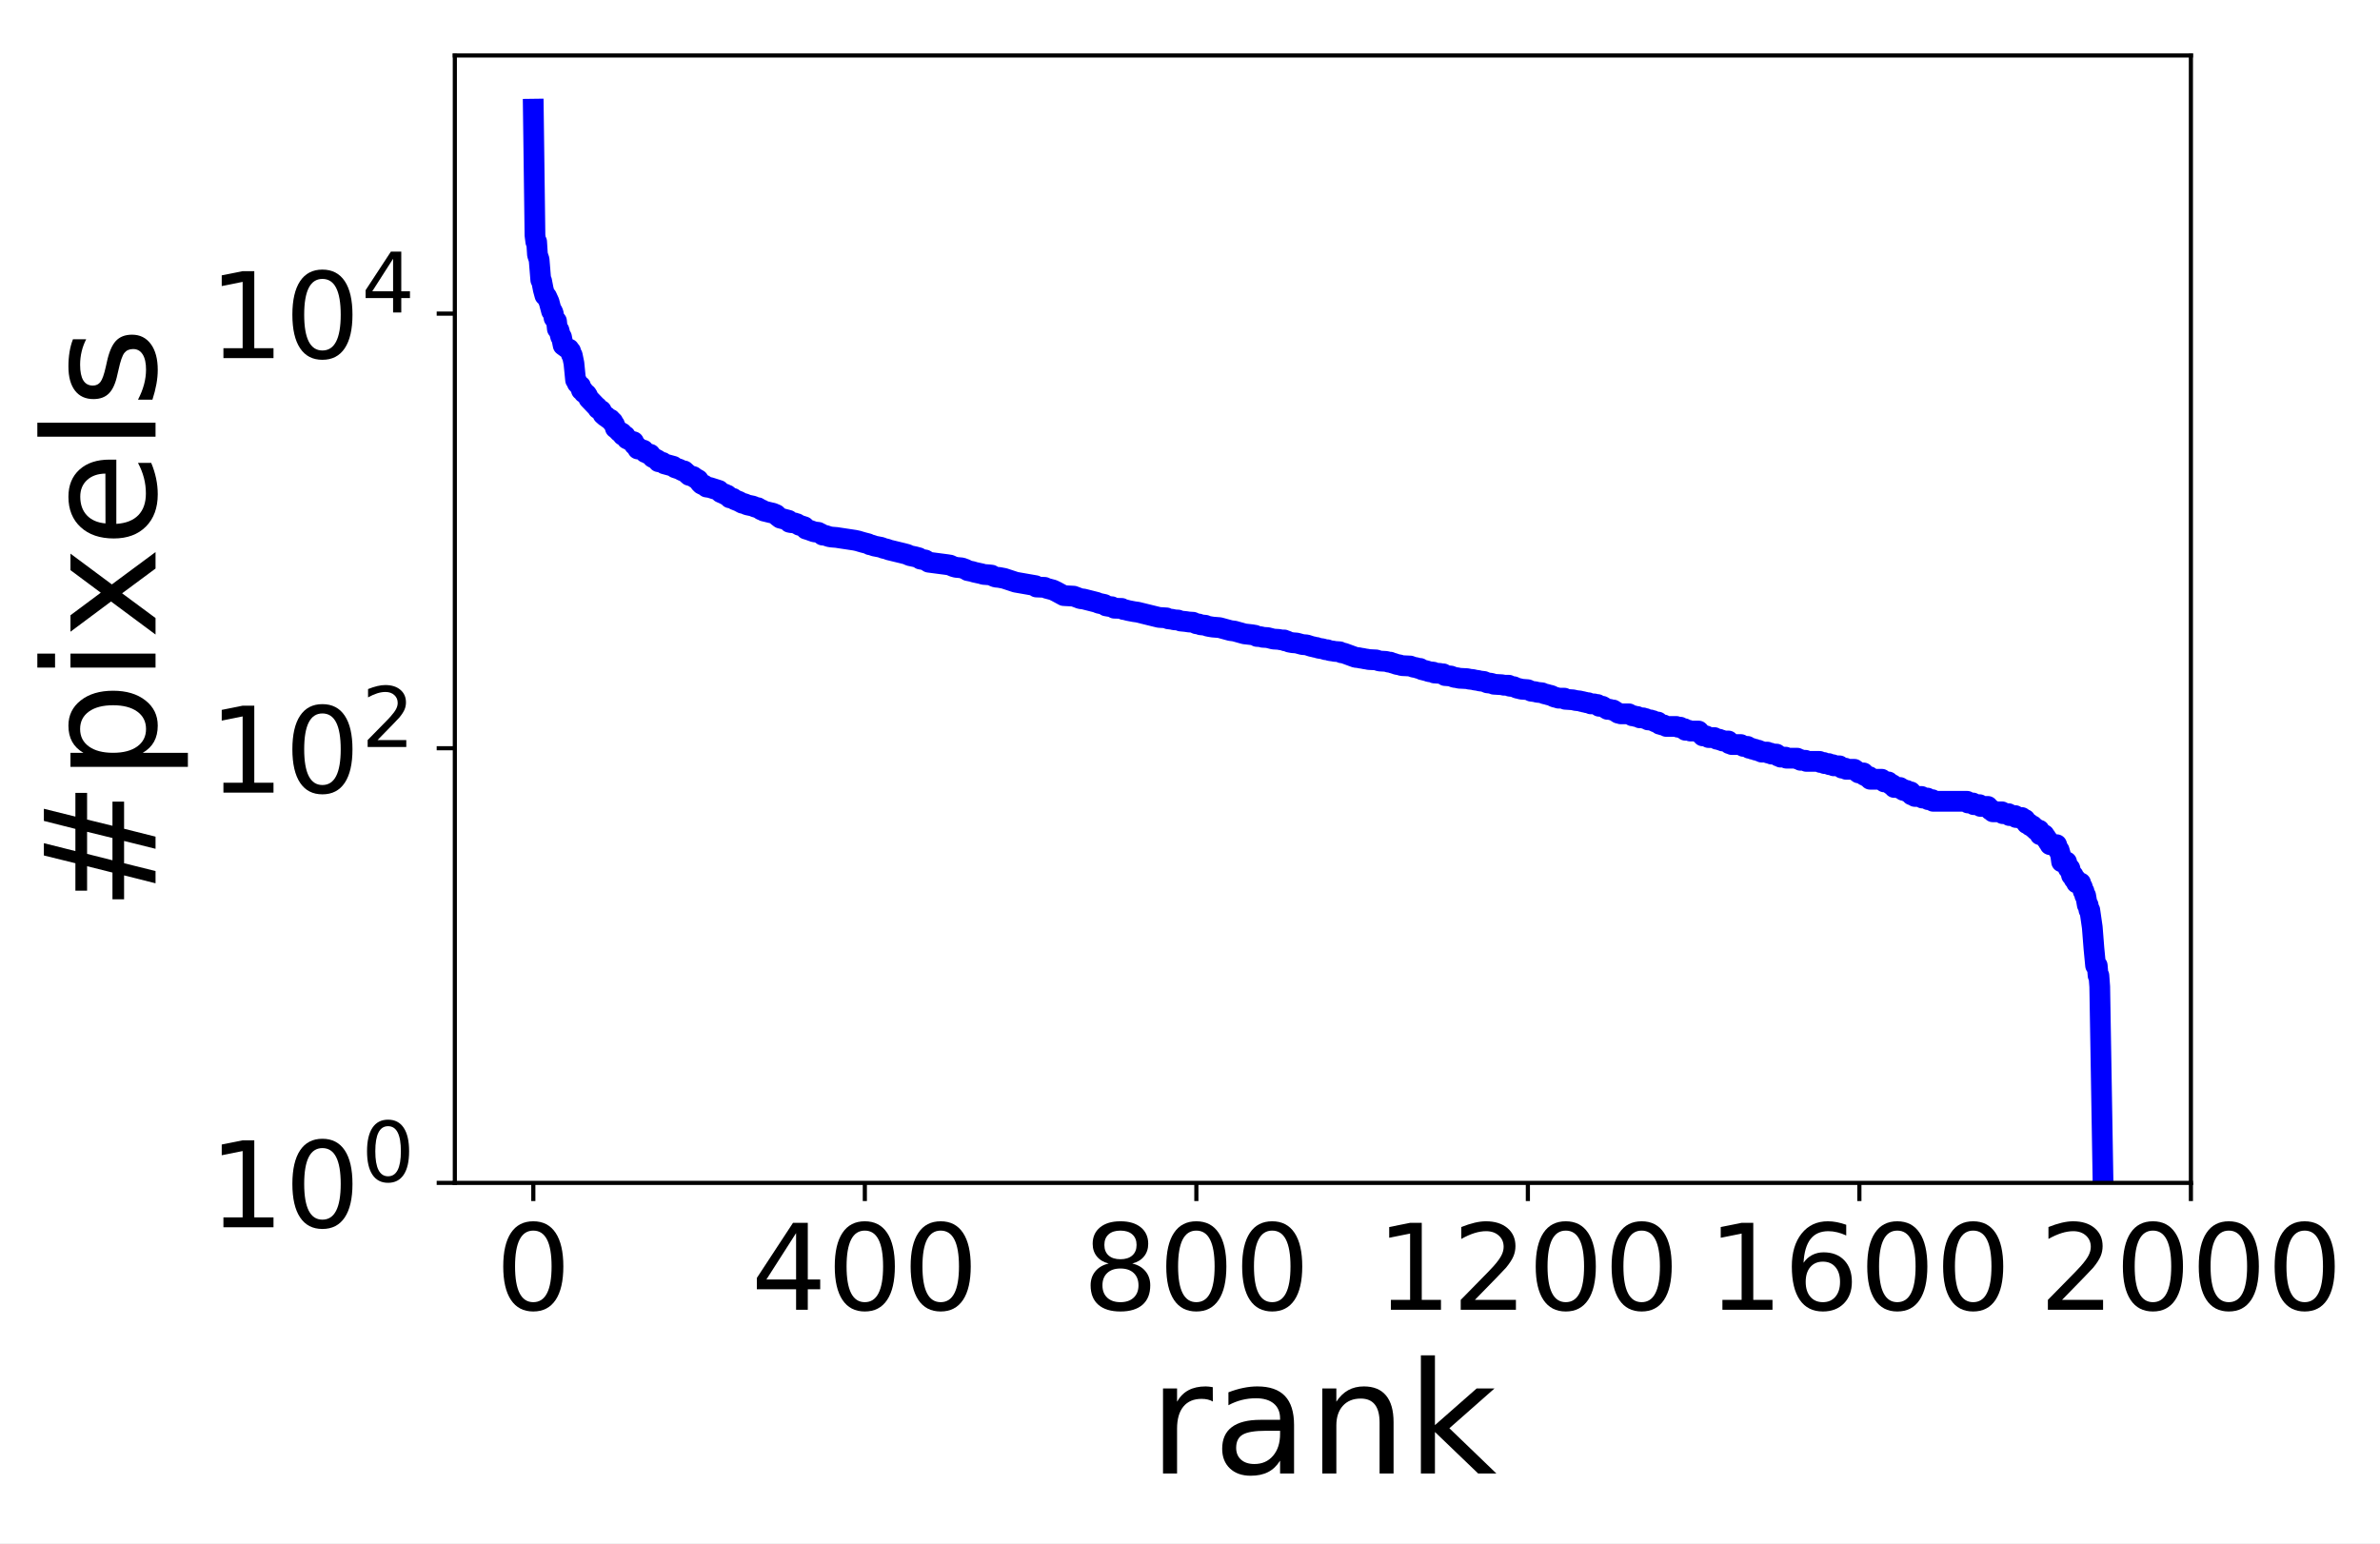
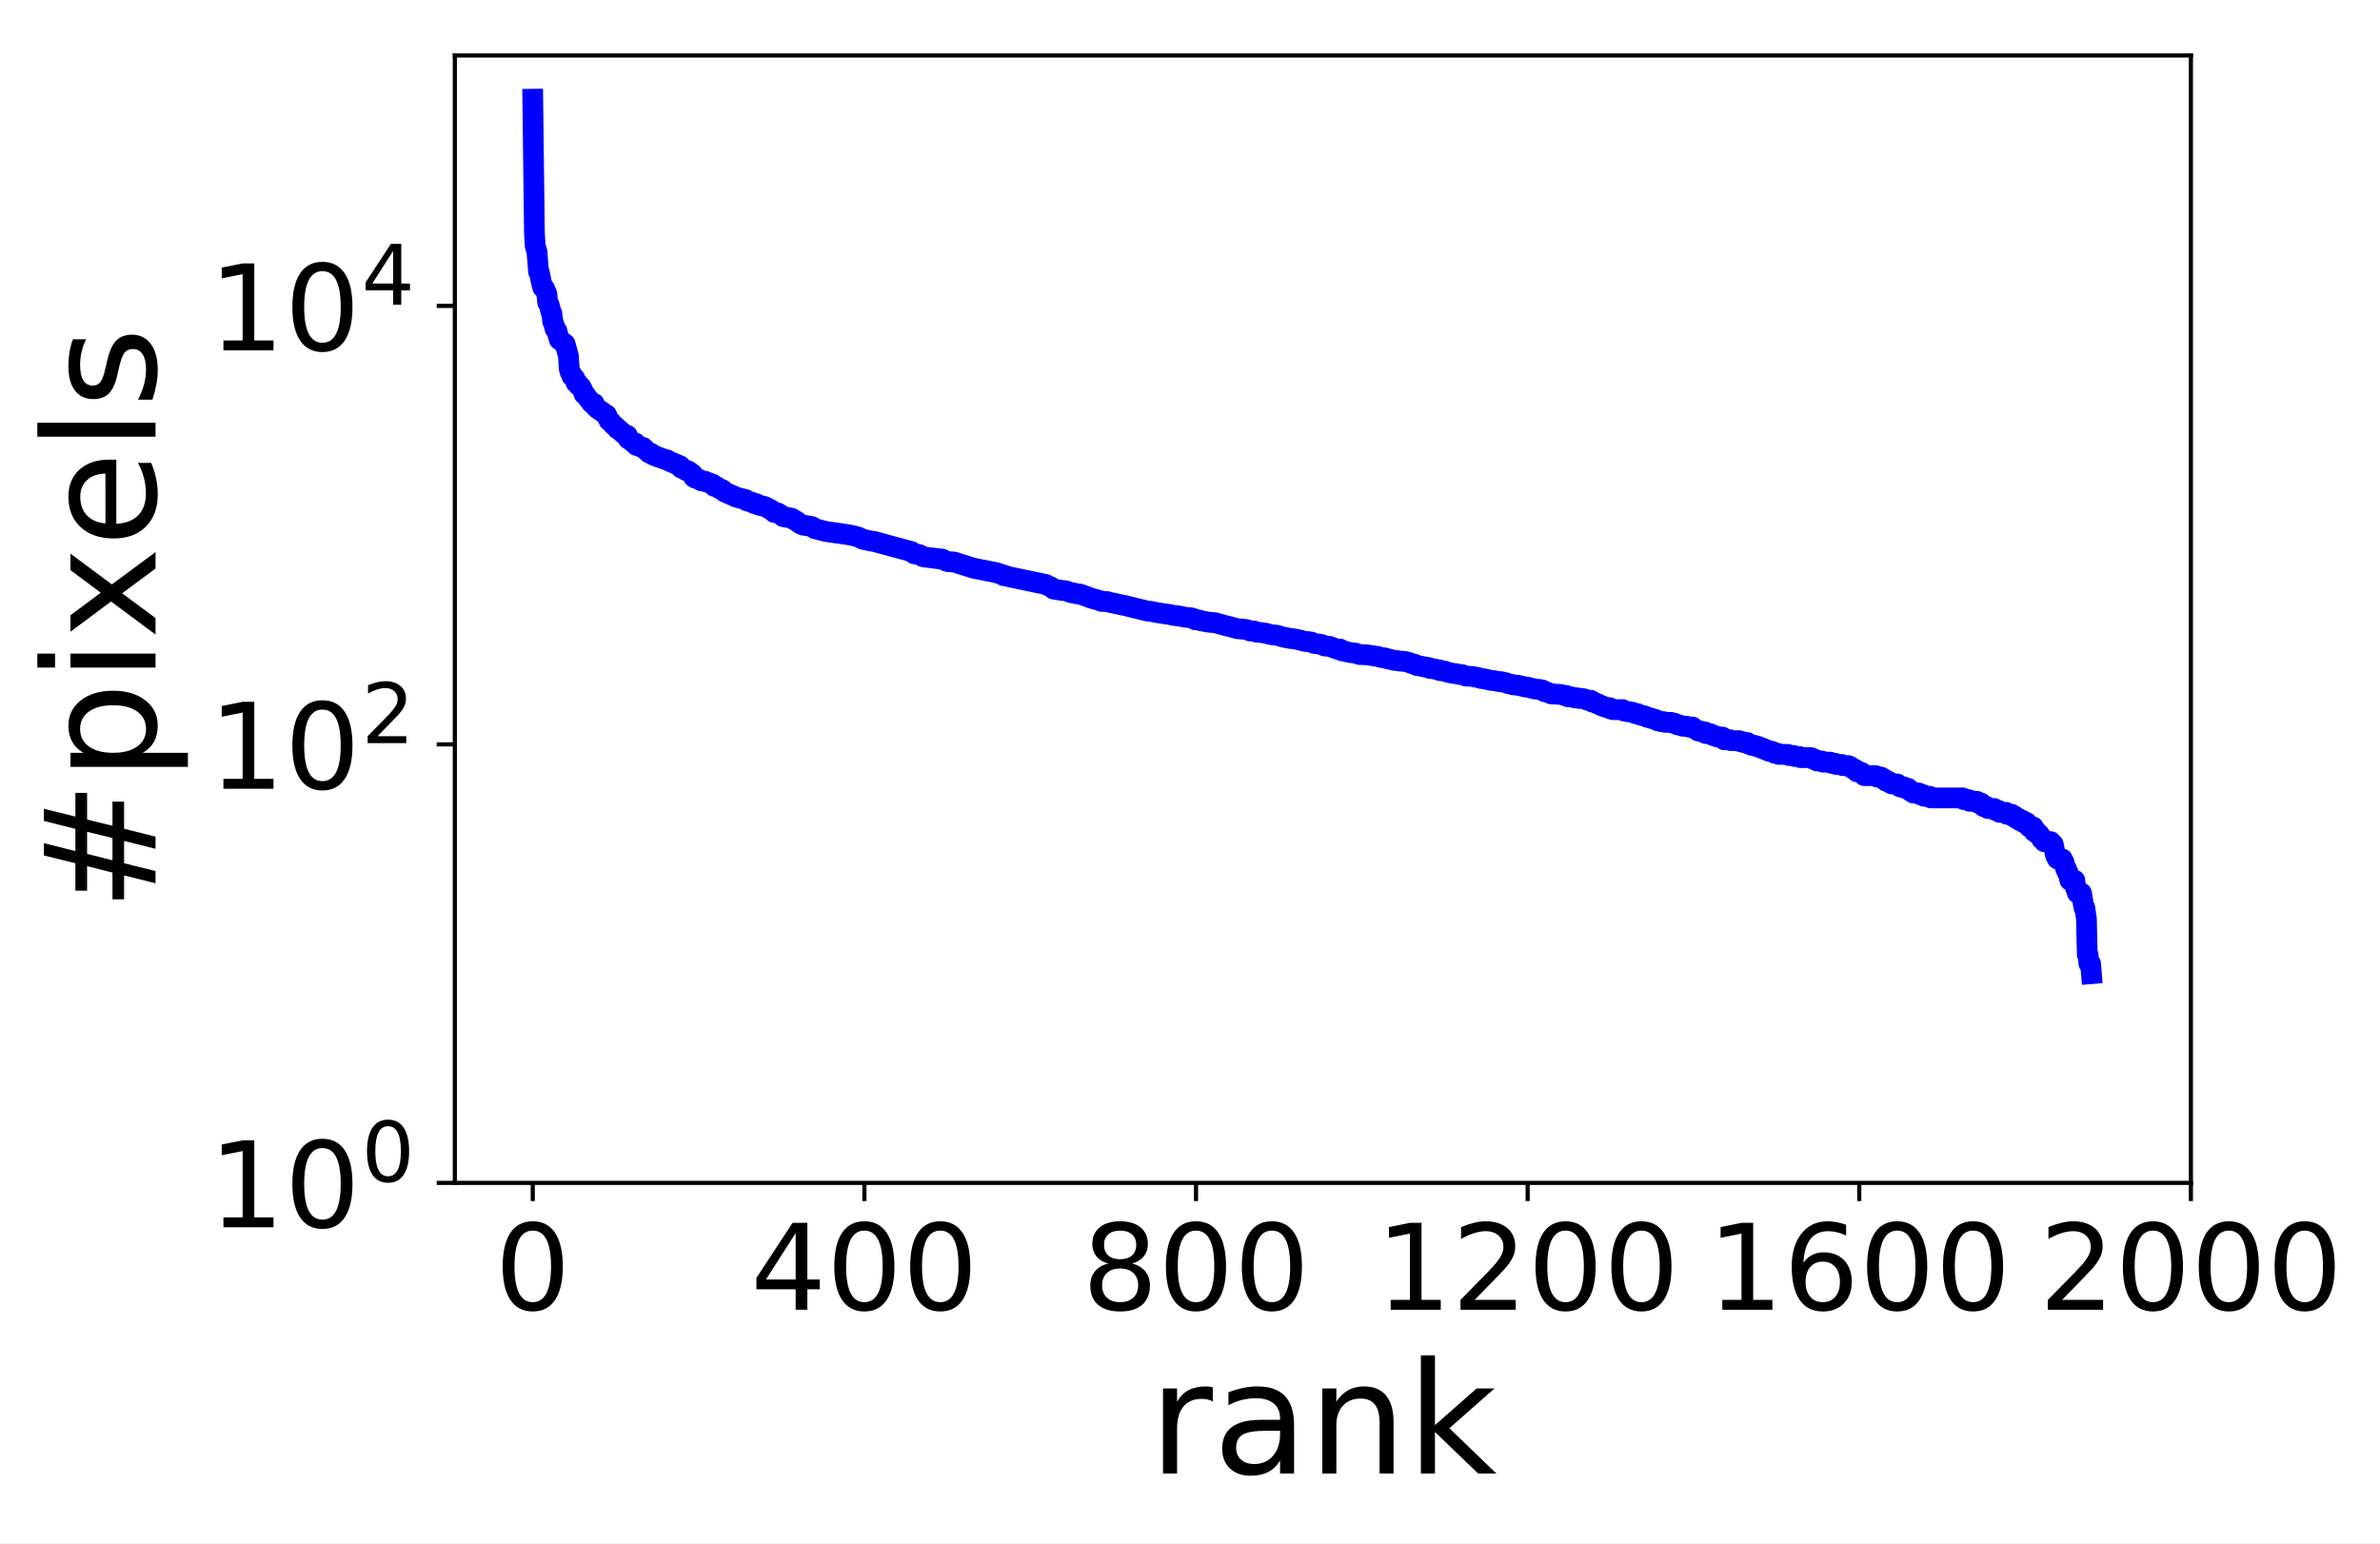
<svg xmlns="http://www.w3.org/2000/svg" xmlns:xlink="http://www.w3.org/1999/xlink" height="297.634pt" version="1.1" viewBox="0 0 458.982 297.634" width="458.982pt">
  <defs>
    <style type="text/css">
*{stroke-linecap:butt;stroke-linejoin:round;}
  </style>
  </defs>
  <g id="figure_1">
    <g id="patch_1">
      <path d="M 0 297.634  L 458.982 297.634  L 458.982 0  L 0 0  z " style="fill:#ffffff;" />
    </g>
    <g id="axes_1">
      <g id="patch_2">
        <path d="M 87.714 228.14  L 422.514 228.14  L 422.514 10.7  L 87.714 10.7  z " style="fill:#ffffff;" />
      </g>
      <g id="matplotlib.axis_1">
        <g id="xtick_1">
          <g id="line2d_1">
            <defs>
-               <path d="M 0 0  L 0 3.5  " id="m5d0ff67a84" style="stroke:#000000;stroke-width:0.8;" />
-             </defs>
-             <g>
-               <use style="stroke:#000000;stroke-width:0.8;" x="102.85" xlink:href="#m5d0ff67a84" y="228.14" />
+               <path d="M 0 0  L 0 3.5  " id="m2ff75be8d4" style="stroke:#000000;stroke-width:0.8;" />
+             </defs>
+             <g>
+               <use style="stroke:#000000;stroke-width:0.8;" x="102.744" xlink:href="#m2ff75be8d4" y="228.14" />
            </g>
          </g>
          <g id="text_1">
            <defs>
              <path d="M 31.781 66.406  Q 24.172 66.406 20.328 58.906  Q 16.5 51.422 16.5 36.375  Q 16.5 21.391 20.328 13.891  Q 24.172 6.391 31.781 6.391  Q 39.453 6.391 43.281 13.891  Q 47.125 21.391 47.125 36.375  Q 47.125 51.422 43.281 58.906  Q 39.453 66.406 31.781 66.406  z M 31.781 74.219  Q 44.047 74.219 50.516 64.516  Q 56.984 54.828 56.984 36.375  Q 56.984 17.969 50.516 8.266  Q 44.047 -1.422 31.781 -1.422  Q 19.531 -1.422 13.062 8.266  Q 6.594 17.969 6.594 36.375  Q 6.594 54.828 13.062 64.516  Q 19.531 74.219 31.781 74.219  z " id="DejaVuSans-48" />
            </defs>
-             <g transform="translate(95.53359 252.6164)scale(0.23 -0.23)">
+             <g transform="translate(95.42673 252.6164)scale(0.23 -0.23)">
              <use xlink:href="#DejaVuSans-48" />
            </g>
          </g>
        </g>
        <g id="xtick_2">
          <g id="line2d_2">
            <g>
-               <use style="stroke:#000000;stroke-width:0.8;" x="166.783" xlink:href="#m5d0ff67a84" y="228.14" />
+               <use style="stroke:#000000;stroke-width:0.8;" x="166.698" xlink:href="#m2ff75be8d4" y="228.14" />
            </g>
          </g>
          <g id="text_2">
            <defs>
              <path d="M 37.797 64.312  L 12.891 25.391  L 37.797 25.391  z M 35.203 72.906  L 47.609 72.906  L 47.609 25.391  L 58.016 25.391  L 58.016 17.188  L 47.609 17.188  L 47.609 0  L 37.797 0  L 37.797 17.188  L 4.891 17.188  L 4.891 26.703  z " id="DejaVuSans-52" />
            </defs>
-             <g transform="translate(144.8326 252.6164)scale(0.23 -0.23)">
+             <g transform="translate(144.7471 252.6164)scale(0.23 -0.23)">
              <use xlink:href="#DejaVuSans-52" />
              <use x="63.623" xlink:href="#DejaVuSans-48" />
              <use x="127.246" xlink:href="#DejaVuSans-48" />
            </g>
          </g>
        </g>
        <g id="xtick_3">
          <g id="line2d_3">
            <g>
-               <use style="stroke:#000000;stroke-width:0.8;" x="230.716" xlink:href="#m5d0ff67a84" y="228.14" />
+               <use style="stroke:#000000;stroke-width:0.8;" x="230.652" xlink:href="#m2ff75be8d4" y="228.14" />
            </g>
          </g>
          <g id="text_3">
            <defs>
              <path d="M 31.781 34.625  Q 24.75 34.625 20.719 30.859  Q 16.703 27.094 16.703 20.516  Q 16.703 13.922 20.719 10.156  Q 24.75 6.391 31.781 6.391  Q 38.812 6.391 42.859 10.172  Q 46.922 13.969 46.922 20.516  Q 46.922 27.094 42.891 30.859  Q 38.875 34.625 31.781 34.625  z M 21.922 38.812  Q 15.578 40.375 12.031 44.719  Q 8.5 49.078 8.5 55.328  Q 8.5 64.062 14.719 69.141  Q 20.953 74.219 31.781 74.219  Q 42.672 74.219 48.875 69.141  Q 55.078 64.062 55.078 55.328  Q 55.078 49.078 51.531 44.719  Q 48 40.375 41.703 38.812  Q 48.828 37.156 52.797 32.312  Q 56.781 27.484 56.781 20.516  Q 56.781 9.906 50.312 4.234  Q 43.844 -1.422 31.781 -1.422  Q 19.734 -1.422 13.25 4.234  Q 6.781 9.906 6.781 20.516  Q 6.781 27.484 10.781 32.312  Q 14.797 37.156 21.922 38.812  z M 18.312 54.391  Q 18.312 48.734 21.844 45.562  Q 25.391 42.391 31.781 42.391  Q 38.141 42.391 41.719 45.562  Q 45.312 48.734 45.312 54.391  Q 45.312 60.062 41.719 63.234  Q 38.141 66.406 31.781 66.406  Q 25.391 66.406 21.844 63.234  Q 18.312 60.062 18.312 54.391  z " id="DejaVuSans-56" />
            </defs>
-             <g transform="translate(208.7654 252.6164)scale(0.23 -0.23)">
+             <g transform="translate(208.7013 252.6164)scale(0.23 -0.23)">
              <use xlink:href="#DejaVuSans-56" />
              <use x="63.623" xlink:href="#DejaVuSans-48" />
              <use x="127.246" xlink:href="#DejaVuSans-48" />
            </g>
          </g>
        </g>
        <g id="xtick_4">
          <g id="line2d_4">
            <g>
-               <use style="stroke:#000000;stroke-width:0.8;" x="294.649" xlink:href="#m5d0ff67a84" y="228.14" />
+               <use style="stroke:#000000;stroke-width:0.8;" x="294.606" xlink:href="#m2ff75be8d4" y="228.14" />
            </g>
          </g>
          <g id="text_4">
            <defs>
              <path d="M 12.406 8.297  L 28.516 8.297  L 28.516 63.922  L 10.984 60.406  L 10.984 69.391  L 28.422 72.906  L 38.281 72.906  L 38.281 8.297  L 54.391 8.297  L 54.391 0  L 12.406 0  z " id="DejaVuSans-49" />
              <path d="M 19.188 8.297  L 53.609 8.297  L 53.609 0  L 7.328 0  L 7.328 8.297  Q 12.938 14.109 22.625 23.891  Q 32.328 33.688 34.812 36.531  Q 39.547 41.844 41.422 45.531  Q 43.312 49.219 43.312 52.781  Q 43.312 58.594 39.234 62.25  Q 35.156 65.922 28.609 65.922  Q 23.969 65.922 18.812 64.312  Q 13.672 62.703 7.812 59.422  L 7.812 69.391  Q 13.766 71.781 18.938 73  Q 24.125 74.219 28.422 74.219  Q 39.75 74.219 46.484 68.547  Q 53.219 62.891 53.219 53.422  Q 53.219 48.922 51.531 44.891  Q 49.859 40.875 45.406 35.406  Q 44.188 33.984 37.641 27.219  Q 31.109 20.453 19.188 8.297  z " id="DejaVuSans-50" />
            </defs>
-             <g transform="translate(265.3813 252.6164)scale(0.23 -0.23)">
+             <g transform="translate(265.3386 252.6164)scale(0.23 -0.23)">
              <use xlink:href="#DejaVuSans-49" />
              <use x="63.623" xlink:href="#DejaVuSans-50" />
              <use x="127.246" xlink:href="#DejaVuSans-48" />
              <use x="190.869" xlink:href="#DejaVuSans-48" />
            </g>
          </g>
        </g>
        <g id="xtick_5">
          <g id="line2d_5">
            <g>
-               <use style="stroke:#000000;stroke-width:0.8;" x="358.582" xlink:href="#m5d0ff67a84" y="228.14" />
+               <use style="stroke:#000000;stroke-width:0.8;" x="358.56" xlink:href="#m2ff75be8d4" y="228.14" />
            </g>
          </g>
          <g id="text_5">
            <defs>
              <path d="M 33.016 40.375  Q 26.375 40.375 22.484 35.828  Q 18.609 31.297 18.609 23.391  Q 18.609 15.531 22.484 10.953  Q 26.375 6.391 33.016 6.391  Q 39.656 6.391 43.531 10.953  Q 47.406 15.531 47.406 23.391  Q 47.406 31.297 43.531 35.828  Q 39.656 40.375 33.016 40.375  z M 52.594 71.297  L 52.594 62.312  Q 48.875 64.062 45.094 64.984  Q 41.312 65.922 37.594 65.922  Q 27.828 65.922 22.672 59.328  Q 17.531 52.734 16.797 39.406  Q 19.672 43.656 24.016 45.922  Q 28.375 48.188 33.594 48.188  Q 44.578 48.188 50.953 41.516  Q 57.328 34.859 57.328 23.391  Q 57.328 12.156 50.688 5.359  Q 44.047 -1.422 33.016 -1.422  Q 20.359 -1.422 13.672 8.266  Q 6.984 17.969 6.984 36.375  Q 6.984 53.656 15.188 63.938  Q 23.391 74.219 37.203 74.219  Q 40.922 74.219 44.703 73.484  Q 48.484 72.75 52.594 71.297  z " id="DejaVuSans-54" />
            </defs>
-             <g transform="translate(329.3141 252.6164)scale(0.23 -0.23)">
+             <g transform="translate(329.2927 252.6164)scale(0.23 -0.23)">
              <use xlink:href="#DejaVuSans-49" />
              <use x="63.623" xlink:href="#DejaVuSans-54" />
              <use x="127.246" xlink:href="#DejaVuSans-48" />
              <use x="190.869" xlink:href="#DejaVuSans-48" />
            </g>
          </g>
        </g>
        <g id="xtick_6">
          <g id="line2d_6">
            <g>
-               <use style="stroke:#000000;stroke-width:0.8;" x="422.514" xlink:href="#m5d0ff67a84" y="228.14" />
+               <use style="stroke:#000000;stroke-width:0.8;" x="422.514" xlink:href="#m2ff75be8d4" y="228.14" />
            </g>
          </g>
          <g id="text_6">
            <g transform="translate(393.2469 252.6164)scale(0.23 -0.23)">
              <use xlink:href="#DejaVuSans-50" />
              <use x="63.623" xlink:href="#DejaVuSans-48" />
              <use x="127.246" xlink:href="#DejaVuSans-48" />
              <use x="190.869" xlink:href="#DejaVuSans-48" />
            </g>
          </g>
        </g>
        <g id="text_7">
          <defs>
            <path d="M 41.109 46.297  Q 39.594 47.172 37.812 47.578  Q 36.031 48 33.891 48  Q 26.266 48 22.188 43.047  Q 18.109 38.094 18.109 28.812  L 18.109 0  L 9.078 0  L 9.078 54.688  L 18.109 54.688  L 18.109 46.188  Q 20.953 51.172 25.484 53.578  Q 30.031 56 36.531 56  Q 37.453 56 38.578 55.875  Q 39.703 55.766 41.062 55.516  z " id="DejaVuSans-114" />
            <path d="M 34.281 27.484  Q 23.391 27.484 19.188 25  Q 14.984 22.516 14.984 16.5  Q 14.984 11.719 18.141 8.906  Q 21.297 6.109 26.703 6.109  Q 34.188 6.109 38.703 11.406  Q 43.219 16.703 43.219 25.484  L 43.219 27.484  z M 52.203 31.203  L 52.203 0  L 43.219 0  L 43.219 8.297  Q 40.141 3.328 35.547 0.953  Q 30.953 -1.422 24.312 -1.422  Q 15.922 -1.422 10.953 3.297  Q 6 8.016 6 15.922  Q 6 25.141 12.172 29.828  Q 18.359 34.516 30.609 34.516  L 43.219 34.516  L 43.219 35.406  Q 43.219 41.609 39.141 45  Q 35.062 48.391 27.688 48.391  Q 23 48.391 18.547 47.266  Q 14.109 46.141 10.016 43.891  L 10.016 52.203  Q 14.938 54.109 19.578 55.047  Q 24.219 56 28.609 56  Q 40.484 56 46.344 49.844  Q 52.203 43.703 52.203 31.203  z " id="DejaVuSans-97" />
            <path d="M 54.891 33.016  L 54.891 0  L 45.906 0  L 45.906 32.719  Q 45.906 40.484 42.875 44.328  Q 39.844 48.188 33.797 48.188  Q 26.516 48.188 22.312 43.547  Q 18.109 38.922 18.109 30.906  L 18.109 0  L 9.078 0  L 9.078 54.688  L 18.109 54.688  L 18.109 46.188  Q 21.344 51.125 25.703 53.562  Q 30.078 56 35.797 56  Q 45.219 56 50.047 50.172  Q 54.891 44.344 54.891 33.016  z " id="DejaVuSans-110" />
            <path d="M 9.078 75.984  L 18.109 75.984  L 18.109 31.109  L 44.922 54.688  L 56.391 54.688  L 27.391 29.109  L 57.625 0  L 45.906 0  L 18.109 26.703  L 18.109 0  L 9.078 0  z " id="DejaVuSans-107" />
          </defs>
          <g transform="translate(221.5636 284.195)scale(0.3 -0.3)">
            <use xlink:href="#DejaVuSans-114" />
            <use x="41.113" xlink:href="#DejaVuSans-97" />
            <use x="102.393" xlink:href="#DejaVuSans-110" />
            <use x="165.771" xlink:href="#DejaVuSans-107" />
          </g>
        </g>
      </g>
      <g id="matplotlib.axis_2">
        <g id="ytick_1">
          <g id="line2d_7">
            <defs>
-               <path d="M 0 0  L -3.5 0  " id="m1d08c1dd2a" style="stroke:#000000;stroke-width:0.8;" />
-             </defs>
-             <g>
-               <use style="stroke:#000000;stroke-width:0.8;" x="87.714" xlink:href="#m1d08c1dd2a" y="228.14" />
+               <path d="M 0 0  L -3.5 0  " id="m2578534fb9" style="stroke:#000000;stroke-width:0.8;" />
+             </defs>
+             <g>
+               <use style="stroke:#000000;stroke-width:0.8;" x="87.714" xlink:href="#m2578534fb9" y="228.14" />
            </g>
          </g>
          <g id="text_8">
            <g transform="translate(40.23438 236.8782)scale(0.23 -0.23)">
              <use transform="translate(0 0.765625)" xlink:href="#DejaVuSans-49" />
              <use transform="translate(63.62305 0.765625)" xlink:href="#DejaVuSans-48" />
              <use transform="translate(128.2031 39.04688)scale(0.7)" xlink:href="#DejaVuSans-48" />
            </g>
          </g>
        </g>
        <g id="ytick_2">
          <g id="line2d_8">
            <g>
-               <use style="stroke:#000000;stroke-width:0.8;" x="87.714" xlink:href="#m1d08c1dd2a" y="144.313" />
+               <use style="stroke:#000000;stroke-width:0.8;" x="87.714" xlink:href="#m2578534fb9" y="143.567" />
            </g>
          </g>
          <g id="text_9">
-             <g transform="translate(40.23438 153.0512)scale(0.23 -0.23)">
+             <g transform="translate(40.23438 152.3057)scale(0.23 -0.23)">
              <use transform="translate(0 0.765625)" xlink:href="#DejaVuSans-49" />
              <use transform="translate(63.62305 0.765625)" xlink:href="#DejaVuSans-48" />
              <use transform="translate(128.2031 39.04688)scale(0.7)" xlink:href="#DejaVuSans-50" />
            </g>
          </g>
        </g>
        <g id="ytick_3">
          <g id="line2d_9">
            <g>
-               <use style="stroke:#000000;stroke-width:0.8;" x="87.714" xlink:href="#m1d08c1dd2a" y="60.486" />
+               <use style="stroke:#000000;stroke-width:0.8;" x="87.714" xlink:href="#m2578534fb9" y="58.995" />
            </g>
          </g>
          <g id="text_10">
-             <g transform="translate(40.23438 69.22428)scale(0.23 -0.23)">
+             <g transform="translate(40.23438 67.73311)scale(0.23 -0.23)">
              <use transform="translate(0 0.684375)" xlink:href="#DejaVuSans-49" />
              <use transform="translate(63.62305 0.684375)" xlink:href="#DejaVuSans-48" />
              <use transform="translate(128.2031 38.96563)scale(0.7)" xlink:href="#DejaVuSans-52" />
            </g>
          </g>
        </g>
        <g id="text_11">
          <defs>
            <path d="M 51.125 44  L 36.922 44  L 32.812 27.688  L 47.125 27.688  z M 43.797 71.781  L 38.719 51.516  L 52.984 51.516  L 58.109 71.781  L 65.922 71.781  L 60.891 51.516  L 76.125 51.516  L 76.125 44  L 58.984 44  L 54.984 27.688  L 70.516 27.688  L 70.516 20.219  L 53.078 20.219  L 48 0  L 40.188 0  L 45.219 20.219  L 30.906 20.219  L 25.875 0  L 18.016 0  L 23.094 20.219  L 7.719 20.219  L 7.719 27.688  L 24.906 27.688  L 29 44  L 13.281 44  L 13.281 51.516  L 30.906 51.516  L 35.891 71.781  z " id="DejaVuSans-35" />
            <path d="M 18.109 8.203  L 18.109 -20.797  L 9.078 -20.797  L 9.078 54.688  L 18.109 54.688  L 18.109 46.391  Q 20.953 51.266 25.266 53.625  Q 29.594 56 35.594 56  Q 45.562 56 51.781 48.094  Q 58.016 40.188 58.016 27.297  Q 58.016 14.406 51.781 6.484  Q 45.562 -1.422 35.594 -1.422  Q 29.594 -1.422 25.266 0.953  Q 20.953 3.328 18.109 8.203  z M 48.688 27.297  Q 48.688 37.203 44.609 42.844  Q 40.531 48.484 33.406 48.484  Q 26.266 48.484 22.188 42.844  Q 18.109 37.203 18.109 27.297  Q 18.109 17.391 22.188 11.75  Q 26.266 6.109 33.406 6.109  Q 40.531 6.109 44.609 11.75  Q 48.688 17.391 48.688 27.297  z " id="DejaVuSans-112" />
            <path d="M 9.422 54.688  L 18.406 54.688  L 18.406 0  L 9.422 0  z M 9.422 75.984  L 18.406 75.984  L 18.406 64.594  L 9.422 64.594  z " id="DejaVuSans-105" />
            <path d="M 54.891 54.688  L 35.109 28.078  L 55.906 0  L 45.312 0  L 29.391 21.484  L 13.484 0  L 2.875 0  L 24.125 28.609  L 4.688 54.688  L 15.281 54.688  L 29.781 35.203  L 44.281 54.688  z " id="DejaVuSans-120" />
            <path d="M 56.203 29.594  L 56.203 25.203  L 14.891 25.203  Q 15.484 15.922 20.484 11.062  Q 25.484 6.203 34.422 6.203  Q 39.594 6.203 44.453 7.469  Q 49.312 8.734 54.109 11.281  L 54.109 2.781  Q 49.266 0.734 44.188 -0.344  Q 39.109 -1.422 33.891 -1.422  Q 20.797 -1.422 13.156 6.188  Q 5.516 13.812 5.516 26.812  Q 5.516 40.234 12.766 48.109  Q 20.016 56 32.328 56  Q 43.359 56 49.781 48.891  Q 56.203 41.797 56.203 29.594  z M 47.219 32.234  Q 47.125 39.594 43.094 43.984  Q 39.062 48.391 32.422 48.391  Q 24.906 48.391 20.391 44.141  Q 15.875 39.891 15.188 32.172  z " id="DejaVuSans-101" />
            <path d="M 9.422 75.984  L 18.406 75.984  L 18.406 0  L 9.422 0  z " id="DejaVuSans-108" />
            <path d="M 44.281 53.078  L 44.281 44.578  Q 40.484 46.531 36.375 47.5  Q 32.281 48.484 27.875 48.484  Q 21.188 48.484 17.844 46.438  Q 14.5 44.391 14.5 40.281  Q 14.5 37.156 16.891 35.375  Q 19.281 33.594 26.516 31.984  L 29.594 31.297  Q 39.156 29.25 43.188 25.516  Q 47.219 21.781 47.219 15.094  Q 47.219 7.469 41.188 3.016  Q 35.156 -1.422 24.609 -1.422  Q 20.219 -1.422 15.453 -0.562  Q 10.688 0.297 5.422 2  L 5.422 11.281  Q 10.406 8.688 15.234 7.391  Q 20.062 6.109 24.812 6.109  Q 31.156 6.109 34.562 8.281  Q 37.984 10.453 37.984 14.406  Q 37.984 18.062 35.516 20.016  Q 33.062 21.969 24.703 23.781  L 21.578 24.516  Q 13.234 26.266 9.516 29.906  Q 5.812 33.547 5.812 39.891  Q 5.812 47.609 11.281 51.797  Q 16.75 56 26.812 56  Q 31.781 56 36.172 55.266  Q 40.578 54.547 44.281 53.078  z " id="DejaVuSans-115" />
          </defs>
          <g transform="translate(29.99531 175.7614)rotate(-90)scale(0.3 -0.3)">
            <use xlink:href="#DejaVuSans-35" />
            <use x="83.789" xlink:href="#DejaVuSans-112" />
            <use x="147.266" xlink:href="#DejaVuSans-105" />
            <use x="175.049" xlink:href="#DejaVuSans-120" />
            <use x="234.182" xlink:href="#DejaVuSans-101" />
            <use x="295.705" xlink:href="#DejaVuSans-108" />
            <use x="323.488" xlink:href="#DejaVuSans-115" />
          </g>
        </g>
      </g>
      <g id="line2d_10">
-         <path clip-path="url(#p8ed0f59d12)" d="M 102.85 21.054  L 103.17 45.383  L 103.33 46.632  L 103.49 46.636  L 103.65 49.122  L 103.969 50.085  L 104.289 54  L 104.449 54.176  L 104.768 55.816  L 105.088 56.992  L 105.408 57.179  L 105.887 58.221  L 106.367 60.019  L 106.527 60.044  L 106.686 60.397  L 106.846 61.332  L 107.326 61.939  L 107.486 63.434  L 107.805 63.69  L 108.125 64.939  L 108.285 64.992  L 108.604 66.598  L 109.404 67.185  L 109.723 67.304  L 109.883 67.684  L 110.043 67.724  L 110.203 68.384  L 110.363 68.519  L 110.682 70.063  L 111.002 73.297  L 111.162 73.404  L 111.322 73.915  L 111.481 73.995  L 111.641 74.276  L 111.961 74.448  L 112.121 75.241  L 112.44 75.315  L 112.6 75.752  L 113.08 76.002  L 113.24 76.195  L 113.559 76.885  L 114.998 78.389  L 115.158 78.491  L 115.317 78.832  L 115.797 79.088  L 115.957 79.179  L 116.276 79.9  L 116.756 80.328  L 116.916 80.328  L 117.235 80.667  L 117.715 80.867  L 117.875 81.204  L 118.034 81.204  L 118.194 81.358  L 118.354 81.805  L 118.514 81.893  L 118.674 82.566  L 118.834 82.628  L 119.473 83.297  L 119.952 83.515  L 120.112 83.953  L 120.592 84.079  L 120.911 84.653  L 121.071 84.674  L 121.391 84.909  L 122.03 85.175  L 122.19 85.197  L 122.35 85.793  L 122.829 86.103  L 122.989 86.593  L 123.629 86.67  L 124.108 86.824  L 124.428 87.27  L 124.588 87.294  L 124.907 87.493  L 125.387 87.606  L 125.866 88.222  L 126.825 88.722  L 126.985 89.051  L 127.784 89.183  L 128.104 89.458  L 129.862 89.938  L 130.182 90.215  L 130.981 90.478  L 131.62 90.812  L 131.94 90.822  L 132.899 91.68  L 133.538 91.863  L 133.698 91.914  L 134.018 92.171  L 134.657 92.528  L 134.977 93.054  L 135.296 93.373  L 135.616 93.528  L 135.776 93.54  L 136.255 93.935  L 136.895 94.027  L 138.653 94.587  L 138.972 94.983  L 139.612 95.263  L 139.772 95.276  L 139.931 95.436  L 140.251 95.486  L 140.571 95.762  L 140.731 96.017  L 141.37 96.119  L 141.69 96.379  L 142.489 96.696  L 142.808 96.87  L 143.128 97.045  L 143.608 97.154  L 144.087 97.373  L 144.407 97.443  L 145.206 97.61  L 145.526 97.764  L 146.005 97.906  L 146.165 97.92  L 146.804 98.338  L 146.964 98.338  L 147.284 98.557  L 148.562 98.87  L 149.042 98.975  L 149.681 99.248  L 150.001 99.573  L 150.48 99.935  L 150.8 100.014  L 152.079 100.353  L 152.239 100.731  L 152.558 100.798  L 153.198 100.848  L 153.517 100.982  L 153.677 100.999  L 154.157 101.305  L 154.476 101.39  L 155.116 101.598  L 155.435 102.039  L 155.915 102.182  L 157.033 102.583  L 157.833 102.675  L 158.152 102.879  L 158.312 102.917  L 158.632 103.2  L 159.111 103.238  L 159.91 103.507  L 160.39 103.584  L 161.349 103.662  L 161.828 103.74  L 164.865 104.196  L 165.505 104.338  L 165.824 104.439  L 166.464 104.623  L 167.263 104.83  L 167.423 104.872  L 167.742 105.06  L 168.222 105.145  L 168.541 105.294  L 169.98 105.573  L 170.3 105.726  L 171.099 105.923  L 171.418 106.056  L 174.136 106.713  L 174.935 106.922  L 175.414 107.157  L 176.533 107.395  L 176.853 107.491  L 177.172 107.564  L 177.492 107.831  L 178.451 108.004  L 179.09 108.43  L 182.607 108.892  L 183.246 108.996  L 183.566 109.154  L 183.885 109.286  L 184.365 109.42  L 185.484 109.527  L 186.283 109.826  L 186.602 110.046  L 187.561 110.241  L 187.881 110.353  L 189.32 110.666  L 189.639 110.781  L 190.758 110.868  L 191.238 110.926  L 191.557 111.131  L 192.037 111.308  L 192.676 111.367  L 193.156 111.457  L 193.635 111.547  L 195.873 112.284  L 199.709 112.954  L 199.868 113.216  L 201.467 113.282  L 201.786 113.448  L 203.065 113.785  L 203.704 114.094  L 204.024 114.268  L 205.143 114.872  L 207.061 114.98  L 208.34 115.459  L 208.979 115.534  L 211.536 116.182  L 211.856 116.338  L 212.975 116.574  L 213.294 116.854  L 214.253 117.016  L 214.413 117.016  L 214.893 117.302  L 216.331 117.344  L 216.651 117.552  L 216.97 117.594  L 217.29 117.678  L 217.61 117.762  L 218.729 117.975  L 219.368 118.061  L 223.524 119.079  L 224.962 119.17  L 225.282 119.354  L 226.081 119.446  L 226.401 119.539  L 227.2 119.586  L 227.679 119.774  L 228.638 119.869  L 229.278 119.964  L 230.077 120.012  L 230.716 120.302  L 231.196 120.351  L 231.515 120.498  L 232.474 120.596  L 232.794 120.745  L 233.273 120.845  L 233.913 120.946  L 235.191 121.047  L 237.269 121.614  L 238.068 121.718  L 239.986 122.252  L 240.945 122.361  L 241.425 122.416  L 242.064 122.525  L 242.384 122.747  L 243.183 122.802  L 243.503 122.914  L 244.462 122.971  L 245.58 123.255  L 246.539 123.312  L 247.179 123.427  L 247.658 123.427  L 247.818 123.601  L 248.138 123.601  L 248.617 123.836  L 249.257 123.955  L 250.056 124.014  L 251.175 124.315  L 251.974 124.376  L 252.933 124.683  L 253.252 124.745  L 253.732 124.87  L 253.892 124.87  L 254.211 124.995  L 254.531 125.058  L 255.01 125.122  L 255.65 125.313  L 255.969 125.313  L 256.289 125.442  L 256.609 125.506  L 257.088 125.571  L 257.408 125.636  L 258.367 125.702  L 258.687 125.899  L 259.166 125.965  L 261.404 126.781  L 262.043 126.85  L 262.363 126.92  L 262.842 126.99  L 263.162 127.061  L 263.641 127.131  L 263.961 127.202  L 265.4 127.274  L 266.039 127.489  L 267.318 127.561  L 267.797 127.707  L 268.117 127.707  L 268.436 127.854  L 268.756 127.928  L 269.395 128.151  L 269.875 128.226  L 270.354 128.377  L 271.953 128.453  L 272.592 128.683  L 273.071 128.76  L 273.551 128.916  L 273.871 128.916  L 274.19 129.152  L 274.51 129.231  L 274.83 129.311  L 275.149 129.391  L 275.629 129.552  L 276.428 129.633  L 276.588 129.796  L 277.707 129.878  L 278.026 129.961  L 278.346 129.961  L 278.666 130.295  L 279.784 130.379  L 280.424 130.635  L 281.063 130.721  L 281.383 130.808  L 282.981 130.895  L 283.301 130.982  L 284.1 131.07  L 284.42 131.158  L 285.059 131.246  L 285.379 131.335  L 286.178 131.425  L 286.817 131.696  L 287.616 131.787  L 288.096 131.971  L 289.694 132.064  L 290.014 132.157  L 290.973 132.157  L 291.133 132.344  L 291.932 132.439  L 292.571 132.726  L 293.05 132.822  L 293.37 132.919  L 294.649 133.017  L 295.288 133.313  L 296.087 133.413  L 296.407 133.513  L 297.366 133.614  L 297.845 133.817  L 298.325 133.92  L 298.645 134.023  L 299.124 134.126  L 299.763 134.441  L 300.243 134.547  L 300.563 134.654  L 301.681 134.654  L 301.841 134.87  L 303.44 134.978  L 303.759 135.088  L 304.718 135.198  L 305.038 135.308  L 305.198 135.308  L 305.517 135.42  L 305.677 135.42  L 305.997 135.532  L 306.317 135.532  L 306.796 135.758  L 307.435 135.758  L 307.755 135.872  L 308.075 135.872  L 308.394 136.219  L 309.034 136.219  L 309.993 136.811  L 310.472 136.811  L 310.792 136.932  L 311.112 136.932  L 312.07 137.55  L 312.23 137.55  L 312.55 137.676  L 314.148 137.676  L 314.788 138.059  L 315.107 138.059  L 315.427 138.188  L 315.747 138.188  L 316.226 138.45  L 316.865 138.45  L 317.185 138.583  L 317.345 138.583  L 317.824 138.85  L 318.304 138.85  L 318.624 138.986  L 318.783 138.986  L 319.263 139.259  L 319.742 139.259  L 320.062 139.678  L 320.222 139.678  L 320.542 139.819  L 320.861 139.819  L 321.341 140.106  L 323.259 140.106  L 323.578 140.251  L 324.058 140.251  L 324.537 140.545  L 324.857 140.545  L 325.017 140.843  L 325.656 140.843  L 325.976 140.994  L 327.574 140.994  L 327.734 141.147  L 328.054 141.611  L 328.214 141.611  L 328.373 141.928  L 329.013 141.928  L 329.173 142.088  L 329.332 142.088  L 329.492 142.25  L 330.611 142.25  L 330.771 142.413  L 330.931 142.413  L 331.09 142.578  L 331.57 142.578  L 331.73 142.744  L 332.049 142.744  L 332.209 142.912  L 333.328 142.912  L 333.488 143.425  L 333.808 143.425  L 333.967 143.599  L 335.726 143.599  L 335.885 143.775  L 336.045 143.775  L 336.205 143.953  L 337.004 143.953  L 337.324 144.313  L 337.803 144.313  L 337.963 144.496  L 338.443 144.496  L 338.603 144.681  L 339.082 144.681  L 339.242 144.867  L 339.562 144.867  L 339.721 145.056  L 340.84 145.056  L 341 145.247  L 341.48 145.247  L 341.639 145.439  L 342.598 145.439  L 342.918 145.831  L 343.238 145.831  L 343.398 146.03  L 344.357 146.03  L 344.516 146.231  L 346.594 146.231  L 346.754 146.434  L 347.074 146.434  L 347.234 146.64  L 348.193 146.64  L 348.352 146.848  L 350.91 146.848  L 351.069 147.058  L 351.709 147.058  L 351.869 147.271  L 352.668 147.271  L 352.828 147.487  L 353.467 147.487  L 353.627 147.705  L 354.746 147.705  L 354.905 147.925  L 355.065 147.925  L 355.225 148.149  L 355.864 148.149  L 356.024 148.375  L 357.623 148.375  L 357.782 148.604  L 357.942 148.604  L 358.102 148.836  L 358.262 148.836  L 358.422 149.071  L 359.381 149.071  L 359.541 149.55  L 359.86 149.55  L 360.02 149.794  L 360.5 149.794  L 360.659 150.293  L 362.897 150.293  L 363.057 150.547  L 363.217 150.547  L 363.377 150.806  L 364.176 150.806  L 364.336 151.067  L 364.495 151.067  L 364.655 151.333  L 364.975 151.333  L 365.295 151.877  L 366.413 151.877  L 366.573 152.154  L 366.893 152.154  L 367.053 152.437  L 367.692 152.437  L 367.852 152.723  L 368.491 152.723  L 368.651 153.311  L 369.131 153.311  L 369.29 153.611  L 370.569 153.611  L 370.729 153.917  L 371.688 153.917  L 371.848 154.229  L 372.647 154.229  L 372.807 154.545  L 379.36 154.545  L 379.52 154.867  L 380.479 154.867  L 380.638 155.195  L 381.757 155.195  L 381.917 155.529  L 383.356 155.529  L 383.515 155.87  L 383.675 155.87  L 383.835 156.216  L 384.155 156.216  L 384.315 156.57  L 386.073 156.57  L 386.233 156.93  L 387.351 156.93  L 387.511 157.298  L 388.63 157.298  L 388.79 157.673  L 389.909 157.673  L 390.068 158.057  L 390.548 158.057  L 390.868 158.848  L 391.347 158.848  L 391.507 159.257  L 391.986 159.257  L 392.146 159.676  L 392.466 159.676  L 392.626 160.104  L 393.265 160.104  L 393.425 160.992  L 394.224 160.992  L 394.384 161.453  L 394.544 161.453  L 394.704 161.926  L 394.863 161.926  L 395.023 162.411  L 395.183 162.411  L 395.343 162.91  L 396.622 162.91  L 396.941 163.95  L 397.101 163.95  L 397.421 165.054  L 397.581 166.229  L 398.54 166.229  L 398.859 167.485  L 399.179 167.485  L 399.499 168.834  L 399.818 168.834  L 399.978 169.547  L 400.298 169.547  L 400.458 170.291  L 401.257 170.291  L 401.417 171.065  L 401.576 171.065  L 401.736 171.874  L 401.896 171.874  L 402.056 172.721  L 402.216 172.721  L 402.535 174.543  L 402.695 174.543  L 402.855 175.527  L 403.015 175.527  L 403.494 178.846  L 403.814 182.908  L 404.134 186.227  L 404.453 186.227  L 404.613 188.144  L 404.773 188.144  L 404.933 190.288  L 405.572 228.14  L 405.572 228.14  " style="fill:none;stroke:#0000ff;stroke-linecap:square;stroke-width:4;" />
+         <path clip-path="url(#p95fd0f5577)" d="M 102.744 19.133  L 103.063 44.953  L 103.223 47.521  L 103.543 48.481  L 103.863 52.434  L 104.023 52.573  L 104.342 54.202  L 104.662 55.446  L 104.982 55.608  L 105.142 55.918  L 105.462 56.703  L 105.622 58.354  L 105.781 58.506  L 105.941 58.936  L 106.261 60.215  L 106.421 60.405  L 106.581 62.014  L 106.741 62.271  L 107.061 63.462  L 107.22 63.537  L 107.38 63.769  L 107.86 65.503  L 108.979 66.328  L 109.619 68.66  L 109.779 71.171  L 109.938 71.732  L 110.098 71.879  L 110.258 72.508  L 110.418 72.585  L 110.578 72.829  L 110.738 72.833  L 110.898 73.065  L 111.058 73.786  L 111.377 73.844  L 111.537 74.311  L 112.017 74.58  L 112.337 75.164  L 112.656 76.021  L 112.816 76.044  L 114.095 77.737  L 114.575 77.813  L 114.895 78.507  L 115.215 78.812  L 116.334 79.557  L 116.654 79.863  L 116.973 79.989  L 117.453 81.13  L 117.773 81.309  L 118.252 81.9  L 118.572 82.183  L 118.732 82.268  L 119.052 82.71  L 119.212 82.73  L 120.331 83.719  L 120.971 83.954  L 121.13 84.646  L 121.29 84.661  L 122.09 85.349  L 122.569 85.465  L 122.729 85.913  L 123.209 86.017  L 123.689 86.267  L 124.008 86.291  L 125.128 87.335  L 125.607 87.447  L 125.927 87.761  L 126.567 87.982  L 126.886 88.143  L 127.366 88.287  L 128.165 88.579  L 128.645 88.681  L 128.965 88.923  L 131.203 89.855  L 131.363 90.274  L 131.843 90.476  L 132.322 90.764  L 132.642 90.775  L 133.122 91.099  L 133.601 91.472  L 133.761 92.018  L 133.921 92.04  L 134.081 92.23  L 134.401 92.252  L 134.721 92.456  L 134.881 92.467  L 135.2 92.719  L 136 92.823  L 136.32 92.997  L 136.639 93.068  L 137.279 93.364  L 137.439 93.375  L 137.759 93.81  L 138.078 93.872  L 138.238 93.872  L 138.718 94.256  L 138.878 94.269  L 139.197 94.394  L 139.357 94.47  L 139.677 94.854  L 140.157 95.063  L 142.075 95.92  L 143.834 96.364  L 143.994 96.591  L 144.154 96.605  L 144.474 96.733  L 144.953 96.848  L 145.433 97.125  L 145.913 97.154  L 146.232 97.39  L 147.512 97.705  L 148.791 98.366  L 149.27 98.827  L 150.07 98.956  L 150.709 99.381  L 151.029 99.648  L 152.468 99.902  L 152.788 100.004  L 153.107 100.246  L 153.427 100.385  L 154.227 100.972  L 154.866 101.281  L 155.666 101.392  L 156.625 101.577  L 157.105 101.955  L 157.904 102.146  L 158.544 102.32  L 159.343 102.515  L 163.66 103.135  L 164.299 103.277  L 164.779 103.38  L 165.259 103.504  L 165.738 103.671  L 166.378 104.008  L 167.977 104.352  L 168.616 104.439  L 175.811 106.394  L 176.291 106.811  L 177.09 106.91  L 177.57 107.086  L 177.89 107.34  L 178.21 107.416  L 181.087 107.779  L 181.727 107.831  L 182.526 108.256  L 183.006 108.337  L 183.965 108.391  L 184.445 108.527  L 185.085 108.746  L 187.803 109.592  L 192.279 110.48  L 192.759 110.662  L 193.399 110.847  L 193.559 111.033  L 194.198 111.096  L 194.518 111.222  L 201.713 112.734  L 202.032 112.941  L 202.672 113.185  L 203.152 113.611  L 204.75 113.864  L 205.55 113.937  L 206.669 114.344  L 207.149 114.382  L 207.628 114.532  L 208.268 114.57  L 209.227 114.914  L 209.867 115.147  L 210.187 115.304  L 212.105 115.824  L 212.425 115.986  L 213.544 116.027  L 213.864 116.151  L 214.344 116.233  L 216.422 116.695  L 216.902 116.78  L 221.219 117.835  L 222.018 117.926  L 223.137 118.155  L 223.777 118.247  L 224.576 118.386  L 225.376 118.48  L 226.495 118.715  L 227.454 118.811  L 228.573 119.051  L 229.693 119.147  L 230.332 119.343  L 230.492 119.54  L 231.291 119.59  L 231.611 119.74  L 232.251 119.841  L 233.05 119.993  L 234.329 120.095  L 234.649 120.197  L 236.568 120.719  L 237.047 120.825  L 238.646 121.256  L 239.925 121.365  L 240.405 121.42  L 240.725 121.53  L 241.044 121.697  L 241.844 121.697  L 242.324 121.922  L 243.123 121.978  L 243.763 122.092  L 244.242 122.149  L 244.562 122.264  L 245.361 122.438  L 246.161 122.496  L 247.6 122.908  L 247.92 122.968  L 248.239 123.028  L 248.559 123.088  L 248.879 123.149  L 249.518 123.209  L 249.838 123.27  L 250.158 123.331  L 250.638 123.453  L 250.957 123.515  L 251.597 123.7  L 252.396 123.763  L 252.716 123.825  L 252.876 123.825  L 253.356 124.078  L 253.675 124.141  L 254.315 124.205  L 254.635 124.269  L 254.954 124.334  L 255.434 124.593  L 256.393 124.659  L 257.832 125.191  L 258.472 125.191  L 258.792 125.532  L 259.431 125.601  L 259.751 125.739  L 260.231 125.809  L 260.55 125.879  L 261.35 125.949  L 262.149 126.233  L 263.748 126.305  L 264.068 126.376  L 264.707 126.449  L 265.027 126.521  L 265.667 126.594  L 266.306 126.814  L 267.106 126.888  L 267.745 127.111  L 268.225 127.186  L 268.705 127.337  L 269.504 127.413  L 269.824 127.49  L 270.943 127.566  L 271.263 127.643  L 271.583 127.721  L 272.382 128.033  L 272.862 128.112  L 273.181 128.351  L 273.821 128.432  L 274.141 128.512  L 274.62 128.594  L 274.94 128.675  L 275.58 128.757  L 275.74 128.921  L 276.539 129.004  L 276.859 129.088  L 277.498 129.171  L 277.658 129.34  L 278.618 129.425  L 279.257 129.682  L 279.737 129.768  L 280.056 129.855  L 280.856 129.942  L 281.176 130.03  L 281.975 130.118  L 282.615 130.385  L 284.054 130.474  L 284.373 130.565  L 285.013 130.655  L 285.493 130.838  L 286.292 130.93  L 286.612 131.023  L 287.091 131.116  L 287.411 131.209  L 288.371 131.303  L 288.69 131.397  L 289.65 131.492  L 289.969 131.588  L 290.449 131.684  L 290.929 131.877  L 291.408 131.974  L 291.728 132.072  L 292.847 132.171  L 293.167 132.27  L 293.647 132.369  L 293.967 132.469  L 294.766 132.57  L 295.086 132.671  L 295.565 132.773  L 295.885 132.875  L 297.004 132.978  L 297.324 133.082  L 297.484 133.082  L 297.804 133.396  L 298.443 133.501  L 299.083 133.823  L 301.001 133.931  L 301.321 134.04  L 302.121 134.15  L 302.281 134.371  L 302.92 134.371  L 303.24 134.483  L 303.4 134.483  L 303.72 134.595  L 304.199 134.595  L 304.519 134.708  L 305.159 134.708  L 305.478 134.822  L 305.638 134.822  L 306.118 135.051  L 306.757 135.051  L 307.077 135.401  L 307.397 135.401  L 308.036 135.758  L 308.196 135.758  L 308.836 136.121  L 308.996 136.121  L 309.475 136.368  L 309.635 136.368  L 309.955 136.492  L 310.435 136.492  L 310.595 136.744  L 310.754 136.744  L 311.074 136.871  L 312.993 136.871  L 313.153 137.128  L 313.473 137.128  L 313.792 137.258  L 314.272 137.258  L 314.592 137.388  L 314.912 137.388  L 315.391 137.652  L 315.871 137.652  L 316.35 137.921  L 316.51 137.921  L 316.83 138.056  L 317.15 138.056  L 317.63 138.33  L 317.789 138.33  L 318.109 138.469  L 318.269 138.469  L 318.589 138.608  L 318.749 138.608  L 319.069 138.749  L 319.228 138.749  L 319.708 139.034  L 320.028 139.034  L 320.348 139.178  L 320.827 139.178  L 321.147 139.323  L 322.266 139.323  L 322.586 139.469  L 322.906 139.469  L 323.385 139.766  L 323.705 139.766  L 324.025 139.916  L 324.185 139.916  L 324.505 140.067  L 325.304 140.067  L 325.624 140.219  L 326.423 140.219  L 327.223 140.842  L 327.383 140.842  L 327.542 141.001  L 328.022 141.001  L 328.182 141.161  L 328.822 141.161  L 328.981 141.486  L 329.781 141.486  L 329.941 141.651  L 330.101 141.651  L 330.261 141.817  L 330.58 141.817  L 330.74 141.985  L 331.06 141.985  L 331.22 142.154  L 332.179 142.154  L 332.339 142.325  L 332.499 142.671  L 333.618 142.671  L 333.778 142.847  L 335.377 142.847  L 335.537 143.025  L 336.016 143.025  L 336.176 143.204  L 336.976 143.204  L 337.295 143.567  L 337.615 143.567  L 337.775 143.752  L 338.415 143.752  L 338.575 143.938  L 339.054 143.938  L 339.214 144.127  L 339.534 144.127  L 339.694 144.317  L 340.014 144.317  L 340.173 144.509  L 340.493 144.509  L 340.653 144.704  L 340.973 144.704  L 341.133 144.9  L 341.772 144.9  L 341.932 145.099  L 342.092 145.099  L 342.252 145.299  L 342.891 145.299  L 343.051 145.502  L 344.81 145.502  L 344.97 145.708  L 345.929 145.708  L 346.089 145.915  L 347.048 145.915  L 347.208 146.125  L 349.287 146.125  L 349.447 146.337  L 349.767 146.337  L 349.926 146.552  L 350.246 146.552  L 350.406 146.769  L 351.365 146.769  L 351.525 146.989  L 352.964 146.989  L 353.124 147.212  L 353.924 147.212  L 354.083 147.437  L 355.203 147.437  L 355.363 147.665  L 356.482 147.665  L 356.642 147.896  L 356.961 147.896  L 357.121 148.13  L 357.281 148.13  L 357.441 148.367  L 357.761 148.367  L 358.081 148.851  L 358.72 148.851  L 358.88 149.097  L 359.2 149.097  L 359.52 149.6  L 361.758 149.6  L 361.918 149.857  L 362.717 149.857  L 362.877 150.118  L 363.197 150.118  L 363.357 150.382  L 363.517 150.382  L 363.677 150.65  L 364.156 150.65  L 364.316 150.922  L 364.636 150.922  L 364.796 151.198  L 365.915 151.198  L 366.075 151.479  L 366.235 151.479  L 366.395 151.763  L 367.194 151.763  L 367.354 152.053  L 367.993 152.053  L 368.153 152.346  L 368.313 152.346  L 368.473 152.645  L 368.793 152.645  L 368.953 152.949  L 370.072 152.949  L 370.232 153.257  L 370.871 153.257  L 371.031 153.571  L 372.15 153.571  L 372.31 153.891  L 378.546 153.891  L 378.706 154.216  L 379.665 154.216  L 379.825 154.547  L 381.264 154.547  L 381.424 154.884  L 382.063 154.884  L 382.223 155.227  L 382.383 155.227  L 382.543 155.577  L 383.183 155.577  L 383.342 155.933  L 384.622 155.933  L 384.781 156.297  L 385.421 156.297  L 385.581 156.668  L 386.86 156.668  L 387.02 157.047  L 387.979 157.047  L 388.139 157.433  L 388.619 157.433  L 388.779 157.828  L 389.258 157.828  L 389.418 158.232  L 390.058 158.232  L 390.218 158.645  L 390.857 158.645  L 391.017 159.067  L 391.177 159.067  L 391.337 159.499  L 392.136 159.499  L 392.296 160.395  L 392.776 160.395  L 392.936 160.86  L 393.255 160.86  L 393.415 161.337  L 393.575 161.337  L 393.735 161.827  L 394.055 161.827  L 394.215 162.33  L 395.494 162.33  L 395.654 162.847  L 395.973 162.847  L 396.293 164.493  L 396.453 165.076  L 396.613 165.076  L 396.773 165.678  L 397.732 165.678  L 397.892 166.301  L 398.052 166.301  L 398.372 167.613  L 398.532 167.613  L 398.691 168.306  L 398.851 168.306  L 399.171 169.776  L 400.13 169.776  L 400.29 171.374  L 400.45 171.374  L 400.61 172.228  L 401.41 172.228  L 401.889 175.059  L 402.049 175.059  L 402.369 177.222  L 402.529 184.103  L 402.689 184.103  L 402.848 185.854  L 403.168 185.854  L 403.328 187.789  L 403.328 187.789  " style="fill:none;stroke:#0000ff;stroke-linecap:square;stroke-width:4;" />
      </g>
      <g id="patch_3">
        <path d="M 87.714 228.14  L 87.714 10.7  " style="fill:none;stroke:#000000;stroke-linecap:square;stroke-linejoin:miter;stroke-width:0.8;" />
      </g>
      <g id="patch_4">
        <path d="M 422.514 228.14  L 422.514 10.7  " style="fill:none;stroke:#000000;stroke-linecap:square;stroke-linejoin:miter;stroke-width:0.8;" />
      </g>
      <g id="patch_5">
        <path d="M 87.714 228.14  L 422.514 228.14  " style="fill:none;stroke:#000000;stroke-linecap:square;stroke-linejoin:miter;stroke-width:0.8;" />
      </g>
      <g id="patch_6">
        <path d="M 87.714 10.7  L 422.514 10.7  " style="fill:none;stroke:#000000;stroke-linecap:square;stroke-linejoin:miter;stroke-width:0.8;" />
      </g>
    </g>
  </g>
  <defs>
-     <clipPath id="p8ed0f59d12">
+     <clipPath id="p95fd0f5577">
      <rect height="217.44" width="334.8" x="87.714" y="10.7" />
    </clipPath>
  </defs>
</svg>
